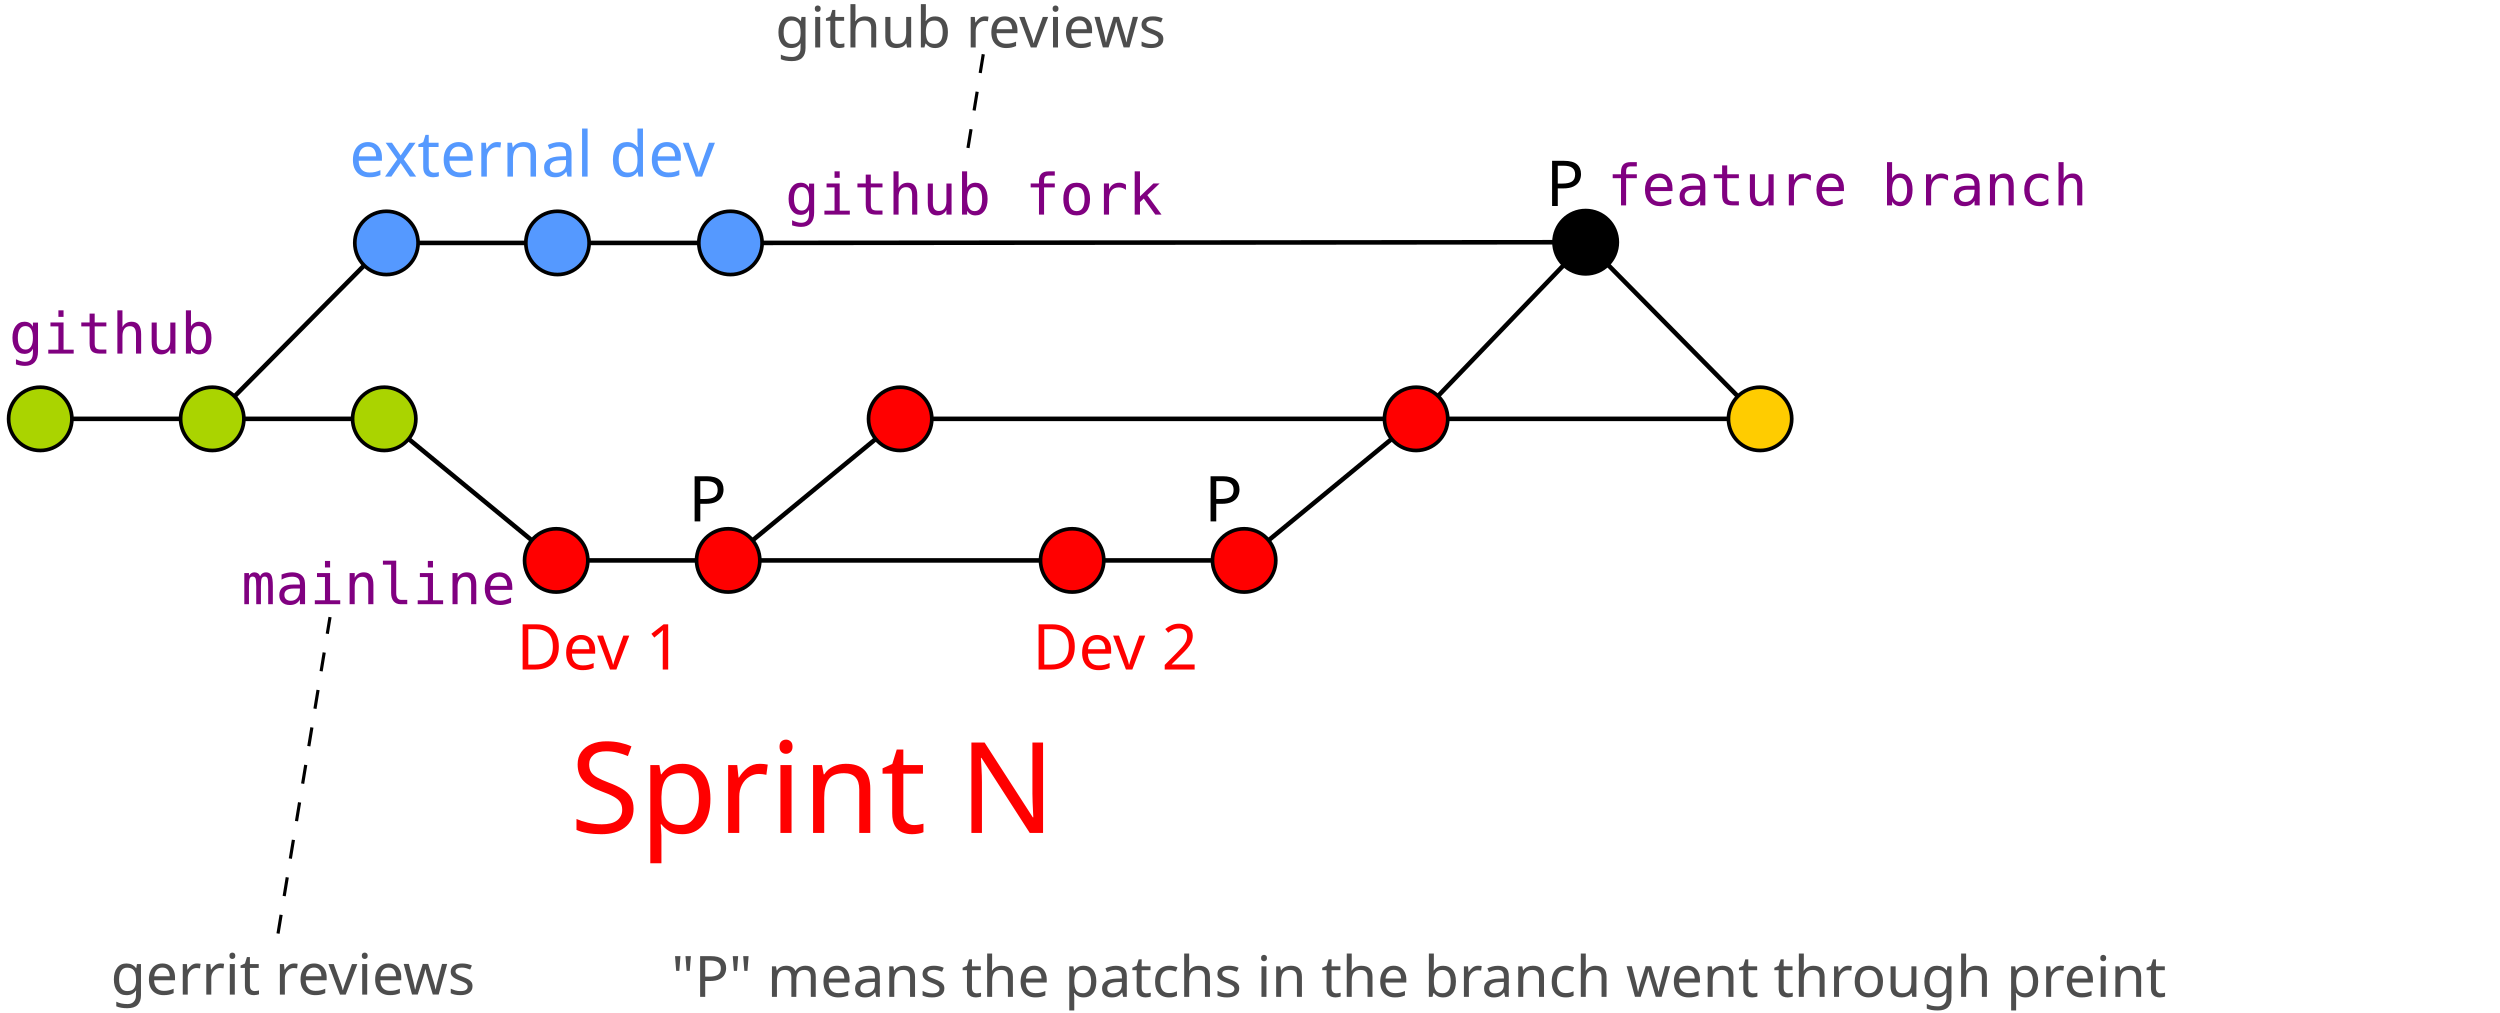
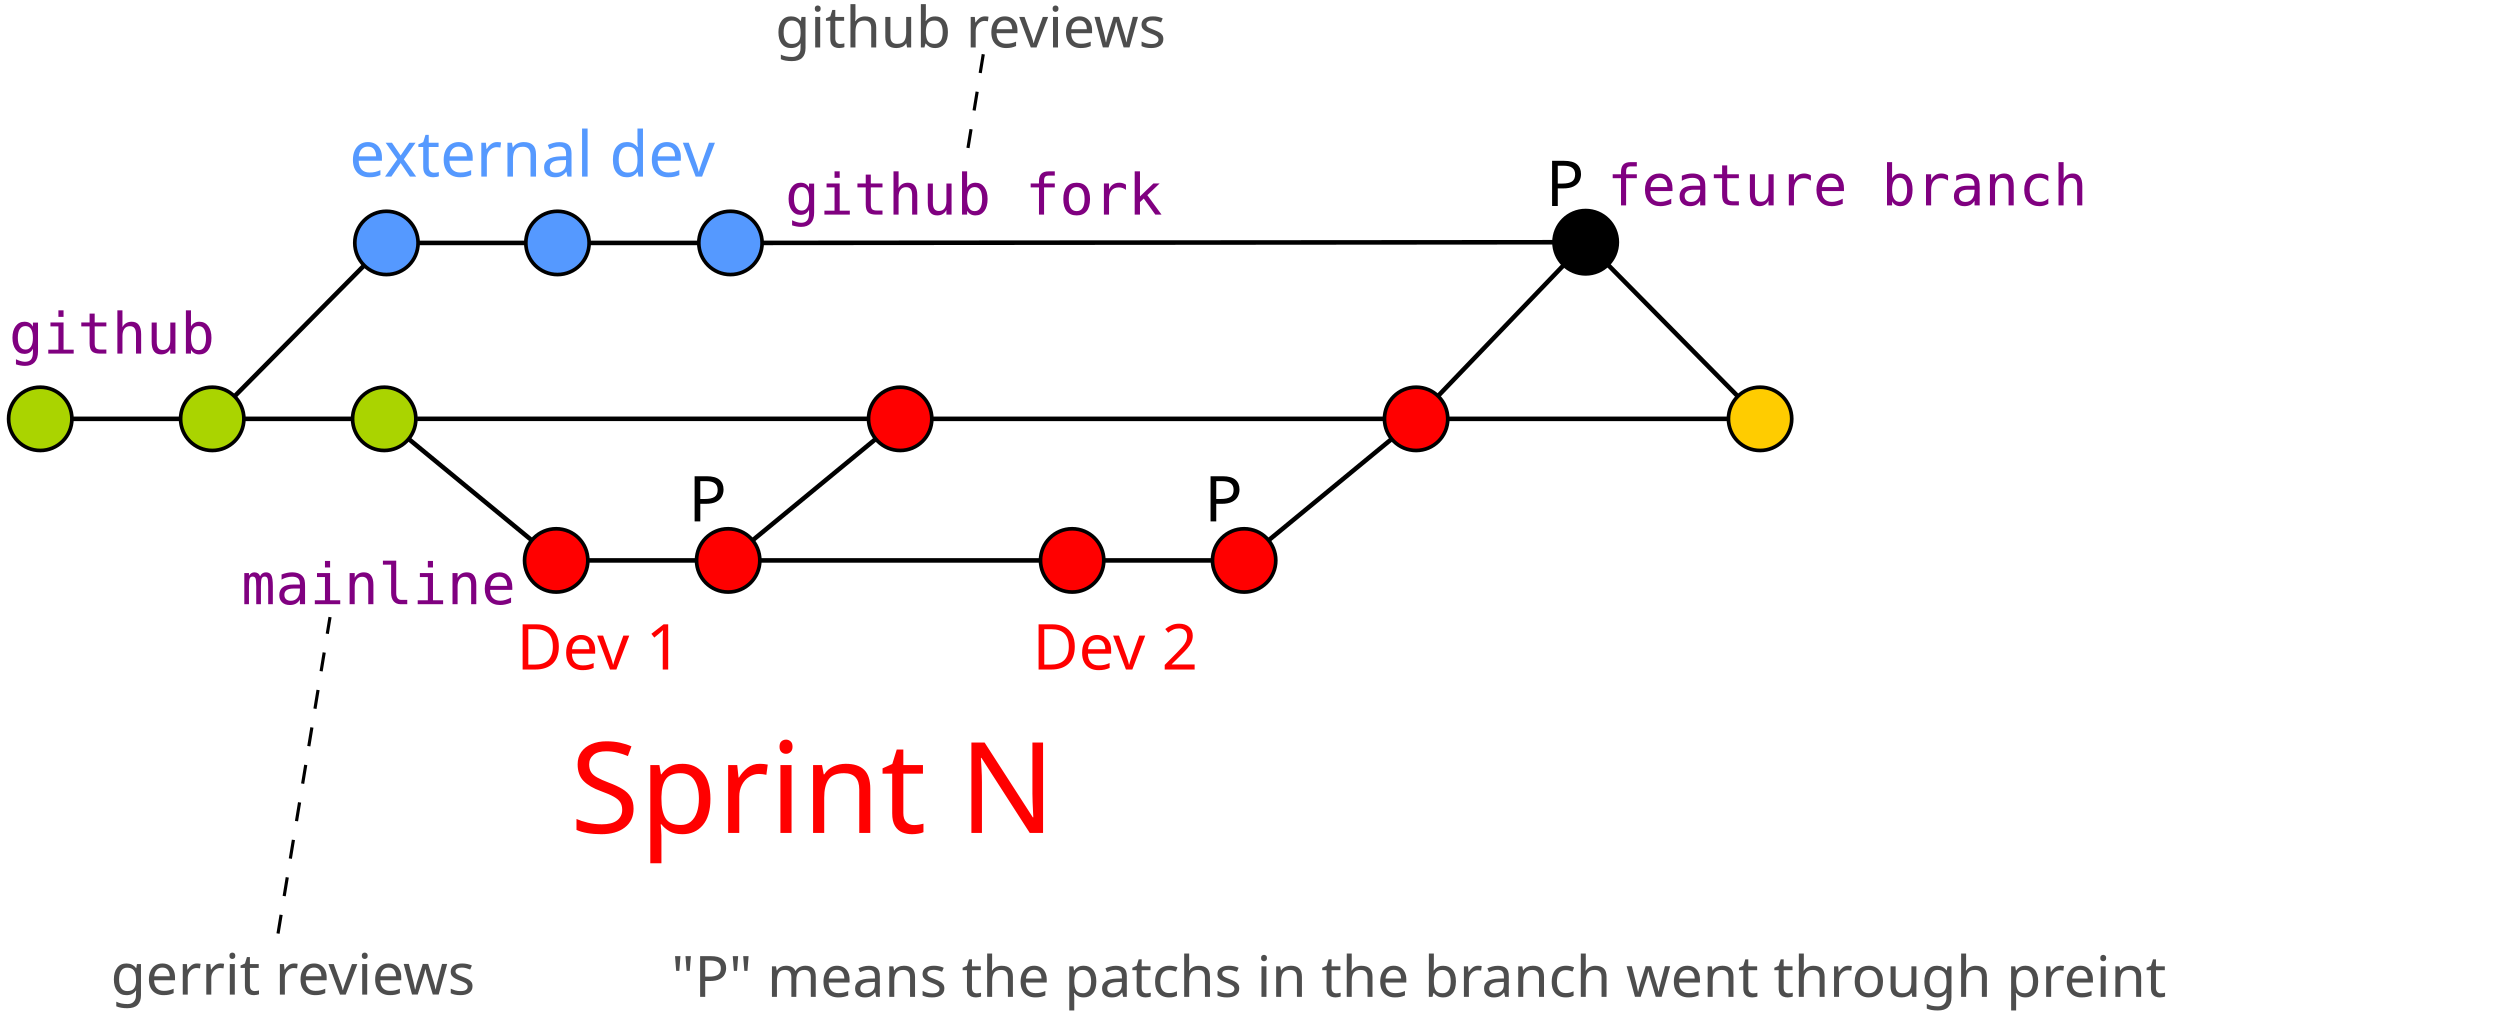
<svg xmlns="http://www.w3.org/2000/svg" width="790" height="320" id="svg2" version="1.1">
  <defs id="defs4" />
  <g style="display:inline" id="layer7">
    <path transform="matrix(1.164704,0,0,1.164704,-49.04646,-214.8581)" d="m 61.619,298.112 a 8.586,8.586 0 1 1 -17.173,0 8.586,8.586 0 1 1 17.173,0 z" id="path2985" style="fill:#aad400;fill-rule:evenodd;stroke:#000000;stroke-width:1px;stroke-linecap:butt;stroke-linejoin:miter;stroke-opacity:1" />
    <path d="m 61.619,298.112 a 8.586,8.586 0 1 1 -17.173,0 8.586,8.586 0 1 1 17.173,0 z" id="path2985-4" style="fill:#aad400;fill-rule:evenodd;stroke:#000000;stroke-width:1px;stroke-linecap:butt;stroke-linejoin:miter;stroke-opacity:1" transform="matrix(1.164704,0,0,1.164704,5.300117,-214.8581)" />
    <path d="m 61.619,298.112 a 8.586,8.586 0 1 1 -17.173,0 8.586,8.586 0 1 1 17.173,0 z" id="path2985-46" style="fill:#aad400;fill-rule:evenodd;stroke:#000000;stroke-width:1px;stroke-linecap:butt;stroke-linejoin:miter;stroke-opacity:1" transform="matrix(1.164704,0,0,1.164704,59.64668,-214.8581)" />
    <path id="path3373" d="m 64.669,645.18 34.346,0" style="fill:none;stroke:#000000;stroke-width:1.442px;stroke-linecap:butt;stroke-linejoin:miter;stroke-opacity:1" transform="translate(-41.94676,-512.8253)" />
    <path id="path3375" d="m 119.015,645.18 34.346,0" style="fill:none;stroke:#000000;stroke-width:1.442px;stroke-linecap:butt;stroke-linejoin:miter;stroke-opacity:1" transform="translate(-41.94676,-512.8253)" />
    <text id="text6668" y="111.749" x="2.857" style="font-size:18px;font-style:normal;font-variant:normal;font-weight:normal;font-stretch:normal;line-height:125%;letter-spacing:0px;word-spacing:0px;fill:#800080;fill-opacity:1;stroke:none;font-family:Monospace;-inkscape-font-specification:Monospace" xml:space="preserve">
      <tspan y="111.749" x="2.857" id="tspan6670">github</tspan>
    </text>
  </g>
  <g style="display:inline" id="layer9">
    <path d="m 61.619,298.112 a 8.586,8.586 0 1 1 -17.173,0 8.586,8.586 0 1 1 17.173,0 z" id="path2985-7" style="fill:#ff0000;fill-rule:evenodd;stroke:#000000;stroke-width:1px;stroke-linecap:butt;stroke-linejoin:miter;stroke-opacity:1;display:inline" transform="matrix(1.164704,0,0,1.164704,113.9933,-170.1194)" />
    <path d="m 61.619,298.112 a 8.586,8.586 0 1 1 -17.173,0 8.586,8.586 0 1 1 17.173,0 z" id="path2985-0" style="fill:#ff0000;fill-rule:evenodd;stroke:#000000;stroke-width:1px;stroke-linecap:butt;stroke-linejoin:miter;stroke-opacity:1;display:inline" transform="matrix(1.164704,0,0,1.164704,168.3398,-170.1194)" />
    <path id="path3385" d="m 171.082,651.536 38.904,32.027" style="fill:none;stroke:#000000;stroke-width:1.442px;stroke-linecap:butt;stroke-linejoin:miter;stroke-opacity:1;display:inline" transform="translate(-41.94676,-512.8253)" />
    <path id="path3387" d="m 227.708,689.918 34.346,0" style="fill:none;stroke:#000000;stroke-width:1.442px;stroke-linecap:butt;stroke-linejoin:miter;stroke-opacity:1;display:inline" transform="translate(-41.94676,-512.8253)" />
    <text id="text3420" y="724.396" x="205.162" style="font-size:20px;font-style:normal;font-weight:normal;line-height:125%;letter-spacing:0px;word-spacing:0px;fill:#ff0000;fill-opacity:1;stroke:none;display:inline;font-family:Sans" xml:space="preserve" transform="translate(-41.94676,-512.8253)">
      <tspan y="724.396" x="205.162" id="tspan3422">Dev 1</tspan>
    </text>
    <text id="text3445" y="776.03" x="222.073" style="font-size:40px;font-style:normal;font-weight:normal;line-height:125%;letter-spacing:0px;word-spacing:0px;fill:#ff0000;fill-opacity:1;stroke:none;display:inline;font-family:Sans" xml:space="preserve" transform="translate(-41.94676,-512.8253)">
      <tspan y="776.03" x="222.073" id="tspan3447">Sprint N</tspan>
    </text>
    <text id="text3497" y="677.6" x="259.509" style="font-size:20px;font-style:normal;font-weight:normal;line-height:125%;letter-spacing:0px;word-spacing:0px;fill:#000000;fill-opacity:1;stroke:none;display:inline;font-family:Sans" xml:space="preserve" transform="translate(-41.94676,-512.8253)">
      <tspan y="677.6" x="259.509" id="tspan3499">P</tspan>
    </text>
    <text id="text4018" y="703.762" x="118.194" style="font-size:18px;font-style:normal;font-variant:normal;font-weight:normal;font-stretch:normal;line-height:125%;letter-spacing:0px;word-spacing:0px;fill:#800080;fill-opacity:1;stroke:none;display:inline;font-family:Monospace;-inkscape-font-specification:Monospace" xml:space="preserve" transform="translate(-41.94676,-512.8253)">
      <tspan y="703.762" x="118.194" id="tspan4020">mainline</tspan>
    </text>
    <text id="text6957" y="314.286" x="35" style="font-size:18px;font-style:normal;font-weight:normal;line-height:125%;letter-spacing:0px;word-spacing:0px;fill:#4d4d4d;fill-opacity:1;stroke:none;display:inline;font-family:Sans" xml:space="preserve">
      <tspan y="314.286" x="35" id="tspan6959">gerrit reviews</tspan>
    </text>
    <path id="path6961" d="M 87.857,295 104.286,195" style="fill:none;stroke:#000000;stroke-width:1;stroke-linecap:butt;stroke-linejoin:miter;stroke-miterlimit:4;stroke-opacity:1;stroke-dasharray:6, 6;stroke-dashoffset:0;display:inline" />
    <text id="text7471" y="315" x="212.143" style="font-size:18px;font-style:normal;font-weight:normal;line-height:125%;letter-spacing:0px;word-spacing:0px;fill:#4d4d4d;fill-opacity:1;stroke:none;display:inline;font-family:Sans" xml:space="preserve">
      <tspan y="315" x="212.143" id="tspan7473">"P" means the patchs in the branch went through preint</tspan>
    </text>
  </g>
  <g style="display:inline" id="layer14">
    <path d="m 61.619,298.112 a 8.586,8.586 0 1 1 -17.173,0 8.586,8.586 0 1 1 17.173,0 z" id="path2985-8" style="fill:#ff0000;fill-rule:evenodd;stroke:#000000;stroke-width:1px;stroke-linecap:butt;stroke-linejoin:miter;stroke-opacity:1;display:inline" transform="matrix(1.164704,0,0,1.164704,222.6864,-214.8581)" />
    <path id="path3389" d="m 279.775,683.562 38.904,-32.027" style="fill:none;stroke:#000000;stroke-width:1.442px;stroke-linecap:butt;stroke-linejoin:miter;stroke-opacity:1;display:inline" transform="translate(-41.94676,-512.8253)" />
  </g>
  <g style="display:inline" id="layer10">
    <path d="m 61.619,298.112 a 8.586,8.586 0 1 1 -17.173,0 8.586,8.586 0 1 1 17.173,0 z" id="path2985-1" style="fill:#ff0000;fill-rule:evenodd;stroke:#000000;stroke-width:1px;stroke-linecap:butt;stroke-linejoin:miter;stroke-opacity:1;display:inline" transform="matrix(1.164704,0,0,1.164704,277.033,-170.1194)" />
    <path d="m 61.619,298.112 a 8.586,8.586 0 1 1 -17.173,0 8.586,8.586 0 1 1 17.173,0 z" id="path2985-15" style="fill:#ff0000;fill-rule:evenodd;stroke:#000000;stroke-width:1px;stroke-linecap:butt;stroke-linejoin:miter;stroke-opacity:1;display:inline" transform="matrix(1.164704,0,0,1.164704,331.3796,-170.1194)" />
    <path d="m 61.619,298.112 a 8.586,8.586 0 1 1 -17.173,0 8.586,8.586 0 1 1 17.173,0 z" id="path2985-52" style="fill:#ff0000;fill-rule:evenodd;stroke:#000000;stroke-width:1px;stroke-linecap:butt;stroke-linejoin:miter;stroke-opacity:1;display:inline" transform="matrix(1.164704,0,0,1.164704,385.7262,-214.8581)" />
    <path id="path3379" d="m 336.401,645.18 143.039,0" style="fill:none;stroke:#000000;stroke-width:1.442px;stroke-linecap:butt;stroke-linejoin:miter;stroke-opacity:1;display:inline" transform="translate(-41.94676,-512.8253)" />
    <path id="path3391" d="m 282.055,689.918 88.692,0" style="fill:none;stroke:#000000;stroke-width:1.442px;stroke-linecap:butt;stroke-linejoin:miter;stroke-opacity:1;display:inline" transform="translate(-41.94676,-512.8253)" />
    <path id="path3393" d="m 390.748,689.918 34.346,0" style="fill:none;stroke:#000000;stroke-width:1.442px;stroke-linecap:butt;stroke-linejoin:miter;stroke-opacity:1;display:inline" transform="translate(-41.94676,-512.8253)" />
    <path id="path3395" d="m 442.815,683.562 38.904,-32.027" style="fill:none;stroke:#000000;stroke-width:1.442px;stroke-linecap:butt;stroke-linejoin:miter;stroke-opacity:1;display:inline" transform="translate(-41.94676,-512.8253)" />
    <text id="text3420-2" y="724.396" x="368.202" style="font-size:20px;font-style:normal;font-weight:normal;line-height:125%;letter-spacing:0px;word-spacing:0px;fill:#ff0000;fill-opacity:1;stroke:none;display:inline;font-family:Sans" xml:space="preserve" transform="translate(-41.94676,-512.8253)">
      <tspan y="724.396" x="368.202" id="tspan3422-6">Dev 2</tspan>
    </text>
    <text id="text3497-4" y="677.6" x="422.548" style="font-size:20px;font-style:normal;font-weight:normal;line-height:125%;letter-spacing:0px;word-spacing:0px;fill:#000000;fill-opacity:1;stroke:none;display:inline;font-family:Sans" xml:space="preserve" transform="translate(-41.94676,-512.8253)">
      <tspan y="677.6" x="422.548" id="tspan3499-9">P</tspan>
    </text>
+     <path id="path3379-8" d="m 131.801,132.343 142.278,0" style="fill:none;stroke:#000000;stroke-width:1.438px;stroke-linecap:butt;stroke-linejoin:miter;stroke-opacity:1;display:inline" />
  </g>
  <g style="display:inline" id="layer8">
    <path transform="matrix(1.164704,0,0,1.164704,60.34705,-270.4491)" d="m 61.619,298.112 a 8.586,8.586 0 1 1 -17.173,0 8.586,8.586 0 1 1 17.173,0 z" id="path2985-47" style="fill:#5599ff;fill-rule:evenodd;stroke:#000000;stroke-width:1px;stroke-linecap:butt;stroke-linejoin:miter;stroke-opacity:1;display:inline" />
    <path transform="matrix(1.164704,0,0,1.164704,114.3964,-270.4491)" d="m 61.619,298.112 a 8.586,8.586 0 1 1 -17.173,0 8.586,8.586 0 1 1 17.173,0 z" id="path2985-47-4" style="fill:#5599ff;fill-rule:evenodd;stroke:#000000;stroke-width:1px;stroke-linecap:butt;stroke-linejoin:miter;stroke-opacity:1;display:inline" />
    <path transform="matrix(1.164704,0,0,1.164704,169.0577,-270.4491)" d="m 61.619,298.112 a 8.586,8.586 0 1 1 -17.173,0 8.586,8.586 0 1 1 17.173,0 z" id="path2985-47-9" style="fill:#5599ff;fill-rule:evenodd;stroke:#000000;stroke-width:1px;stroke-linecap:butt;stroke-linejoin:miter;stroke-opacity:1;display:inline" />
    <path id="path3408" d="M 116.051,638.073 157.025,596.695" style="fill:none;stroke:#000000;stroke-width:1.442px;stroke-linecap:butt;stroke-linejoin:miter;stroke-opacity:1;display:inline" transform="translate(-41.94676,-512.8253)" />
    <path id="path3410" d="m 174.062,589.589 34.048,0" style="fill:none;stroke:#000000;stroke-width:1.442px;stroke-linecap:butt;stroke-linejoin:miter;stroke-opacity:1;display:inline" transform="translate(-41.94676,-512.8253)" />
    <path id="path3412" d="m 228.111,589.589 34.66,0" style="fill:none;stroke:#000000;stroke-width:1.442px;stroke-linecap:butt;stroke-linejoin:miter;stroke-opacity:1;display:inline" transform="translate(-41.94676,-512.8253)" />
    <text id="text3470" y="568.642" x="152.375" style="font-size:20px;font-style:normal;font-weight:normal;line-height:125%;letter-spacing:0px;word-spacing:0px;fill:#5599ff;fill-opacity:1;stroke:none;display:inline;font-family:Sans" xml:space="preserve" transform="translate(-41.94676,-512.8253)">
      <tspan y="568.642" x="152.375" id="tspan3472">external dev</tspan>
    </text>
    <text id="text6668-2" y="67.823" x="248.115" style="font-size:18px;font-style:normal;font-variant:normal;font-weight:normal;font-stretch:normal;line-height:125%;letter-spacing:0px;word-spacing:0px;fill:#800080;fill-opacity:1;stroke:none;display:inline;font-family:Monospace;-inkscape-font-specification:Monospace" xml:space="preserve">
      <tspan y="67.823" x="248.115" id="tspan6670-5">github fork</tspan>
    </text>
    <text id="text6951" y="15" x="245" style="font-size:18px;font-style:normal;font-weight:normal;line-height:125%;letter-spacing:0px;word-spacing:0px;fill:#4d4d4d;fill-opacity:1;stroke:none;display:inline;font-family:Sans" xml:space="preserve">
      <tspan y="15" x="245" id="tspan6953">github reviews</tspan>
    </text>
    <path id="path6955" d="m 310.714,17.143 -5.714,35" style="fill:none;stroke:#000000;stroke-width:1;stroke-linecap:butt;stroke-linejoin:miter;stroke-miterlimit:4;stroke-opacity:1;stroke-dasharray:6, 6;stroke-dashoffset:0;display:inline" />
  </g>
  <g style="display:inline" id="layer11">
    <path transform="matrix(1.164704,0,0,1.164704,439.3016,-270.6723)" d="m 61.619,298.112 a 8.586,8.586 0 1 1 -17.173,0 8.586,8.586 0 1 1 17.173,0 z" id="path2985-47-9-7" style="fill:#000000;fill-rule:evenodd;stroke:#000000;stroke-width:1px;stroke-linecap:butt;stroke-linejoin:miter;stroke-opacity:1;display:inline" />
    <path id="path3414" d="m 282.773,589.58 250.243,-0.207" style="fill:none;stroke:#000000;stroke-width:1.442px;stroke-linecap:butt;stroke-linejoin:miter;stroke-opacity:1;display:inline" transform="translate(-41.94676,-512.8253)" />
    <text id="text3474" y="65.103" x="488.524" style="font-size:20px;font-style:normal;font-weight:normal;line-height:125%;letter-spacing:0px;word-spacing:0px;fill:#000000;fill-opacity:1;stroke:none;display:inline;font-family:Sans" xml:space="preserve">
      <tspan y="65.103" x="488.524" id="tspan3476">P</tspan>
    </text>
    <path id="path3416" d="m 496.366,637.965 39.725,-41.385" style="fill:none;stroke:#000000;stroke-width:1.442px;stroke-linecap:butt;stroke-linejoin:miter;stroke-opacity:1;display:inline" transform="translate(-41.94676,-512.8253)" />
    <text id="text6668-2-9" y="64.904" x="507.894" style="font-size:18px;font-style:normal;font-variant:normal;font-weight:normal;font-stretch:normal;line-height:125%;letter-spacing:0px;word-spacing:0px;fill:#800080;fill-opacity:1;stroke:none;display:inline;font-family:Monospace;-inkscape-font-specification:Monospace" xml:space="preserve">
      <tspan y="64.904" x="507.894" id="tspan6670-5-9">feature branch</tspan>
    </text>
  </g>
  <g style="display:inline" id="layer12">
    <path d="m 61.619,298.112 a 8.586,8.586 0 1 1 -17.173,0 8.586,8.586 0 1 1 17.173,0 z" id="path2985-63" style="fill:#ffcc00;fill-rule:evenodd;stroke:#000000;stroke-width:1px;stroke-linecap:butt;stroke-linejoin:miter;stroke-opacity:1;display:inline" transform="matrix(1.164704,0,0,1.164704,494.4193,-214.8581)" />
    <path transform="translate(-41.94676,-512.8253)" id="path3381" d="m 499.441,645.18 88.692,0" style="fill:none;stroke:#000000;stroke-width:1.442px;stroke-linecap:butt;stroke-linejoin:miter;stroke-opacity:1;display:inline" />
    <path id="path3418" d="m 550.043,596.481 41.064,41.583" style="fill:none;stroke:#000000;stroke-width:1.442px;stroke-linecap:butt;stroke-linejoin:miter;stroke-opacity:1;display:inline" transform="translate(-41.94676,-512.8253)" />
  </g>
  <g style="display:none" id="layer13">
    <path d="m 61.619,298.112 a 8.586,8.586 0 1 1 -17.173,0 8.586,8.586 0 1 1 17.173,0 z" id="path2985-69" style="fill:#ffcc00;fill-rule:evenodd;stroke:#000000;stroke-width:1px;stroke-linecap:butt;stroke-linejoin:miter;stroke-opacity:1;display:inline" transform="matrix(1.164704,0,0,1.164704,548.7658,-170.1194)" />
    <path d="m 61.619,298.112 a 8.586,8.586 0 1 1 -17.173,0 8.586,8.586 0 1 1 17.173,0 z" id="path2985-13" style="fill:#ffcc00;fill-rule:evenodd;stroke:#000000;stroke-width:1px;stroke-linecap:butt;stroke-linejoin:miter;stroke-opacity:1;display:inline" transform="matrix(1.164704,0,0,1.164704,603.1124,-170.1194)" />
    <path d="m 61.619,298.112 a 8.586,8.586 0 1 1 -17.173,0 8.586,8.586 0 1 1 17.173,0 z" id="path2985-00" style="fill:#ffcc00;fill-rule:evenodd;stroke:#000000;stroke-width:1px;stroke-linecap:butt;stroke-linejoin:miter;stroke-opacity:1;display:inline" transform="matrix(1.164704,0,0,1.164704,657.459,-170.1194)" />
    <path d="m 61.619,298.112 a 8.586,8.586 0 1 1 -17.173,0 8.586,8.586 0 1 1 17.173,0 z" id="path2985-00-1" style="fill:#ffcc00;fill-rule:evenodd;stroke:#000000;stroke-width:1px;stroke-linecap:butt;stroke-linejoin:miter;stroke-opacity:1;display:inline" transform="matrix(1.164704,0,0,1.164704,713.0677,-214.7812)" />
    <path id="path3383" d="m 608.134,645.183 198.647,0.07" style="fill:none;stroke:#000000;stroke-width:1.442px;stroke-linecap:butt;stroke-linejoin:miter;stroke-opacity:1;display:inline" transform="translate(-41.94676,-512.8253)" />
    <path id="path3397" d="m 605.855,651.536 38.904,32.027" style="fill:none;stroke:#000000;stroke-width:1.442px;stroke-linecap:butt;stroke-linejoin:miter;stroke-opacity:1;display:inline" transform="translate(-41.94676,-512.8253)" />
    <path id="path3399" d="m 662.481,689.918 34.346,0" style="fill:none;stroke:#000000;stroke-width:1.442px;stroke-linecap:butt;stroke-linejoin:miter;stroke-opacity:1;display:inline" transform="translate(-41.94676,-512.8253)" />
    <path id="path3401" d="m 716.827,689.918 34.346,0" style="fill:none;stroke:#000000;stroke-width:1.442px;stroke-linecap:butt;stroke-linejoin:miter;stroke-opacity:1;display:inline" transform="translate(-41.94676,-512.8253)" />
    <path id="path3403" d="m 768.971,683.656 40.014,-32.137" style="fill:none;stroke:#000000;stroke-width:1.442px;stroke-linecap:butt;stroke-linejoin:miter;stroke-opacity:1;display:inline" transform="translate(-41.94676,-512.8253)" />
    <text id="text3445-1" y="776.03" x="596.817" style="font-size:40px;font-style:normal;font-weight:normal;line-height:125%;letter-spacing:0px;word-spacing:0px;fill:#ffcc00;fill-opacity:1;stroke:none;display:inline;font-family:Sans" xml:space="preserve" transform="translate(-41.94676,-512.8253)">
      <tspan y="776.03" x="596.817" id="tspan3447-0">Sprint N+1</tspan>
    </text>
    <text id="text3497-4-0" y="164.775" x="706.681" style="font-size:20px;font-style:normal;font-weight:normal;line-height:125%;letter-spacing:0px;word-spacing:0px;fill:#000000;fill-opacity:1;stroke:none;display:inline;font-family:Sans" xml:space="preserve">
      <tspan y="164.775" x="706.681" id="tspan3499-9-5">P</tspan>
    </text>
  </g>
</svg>
